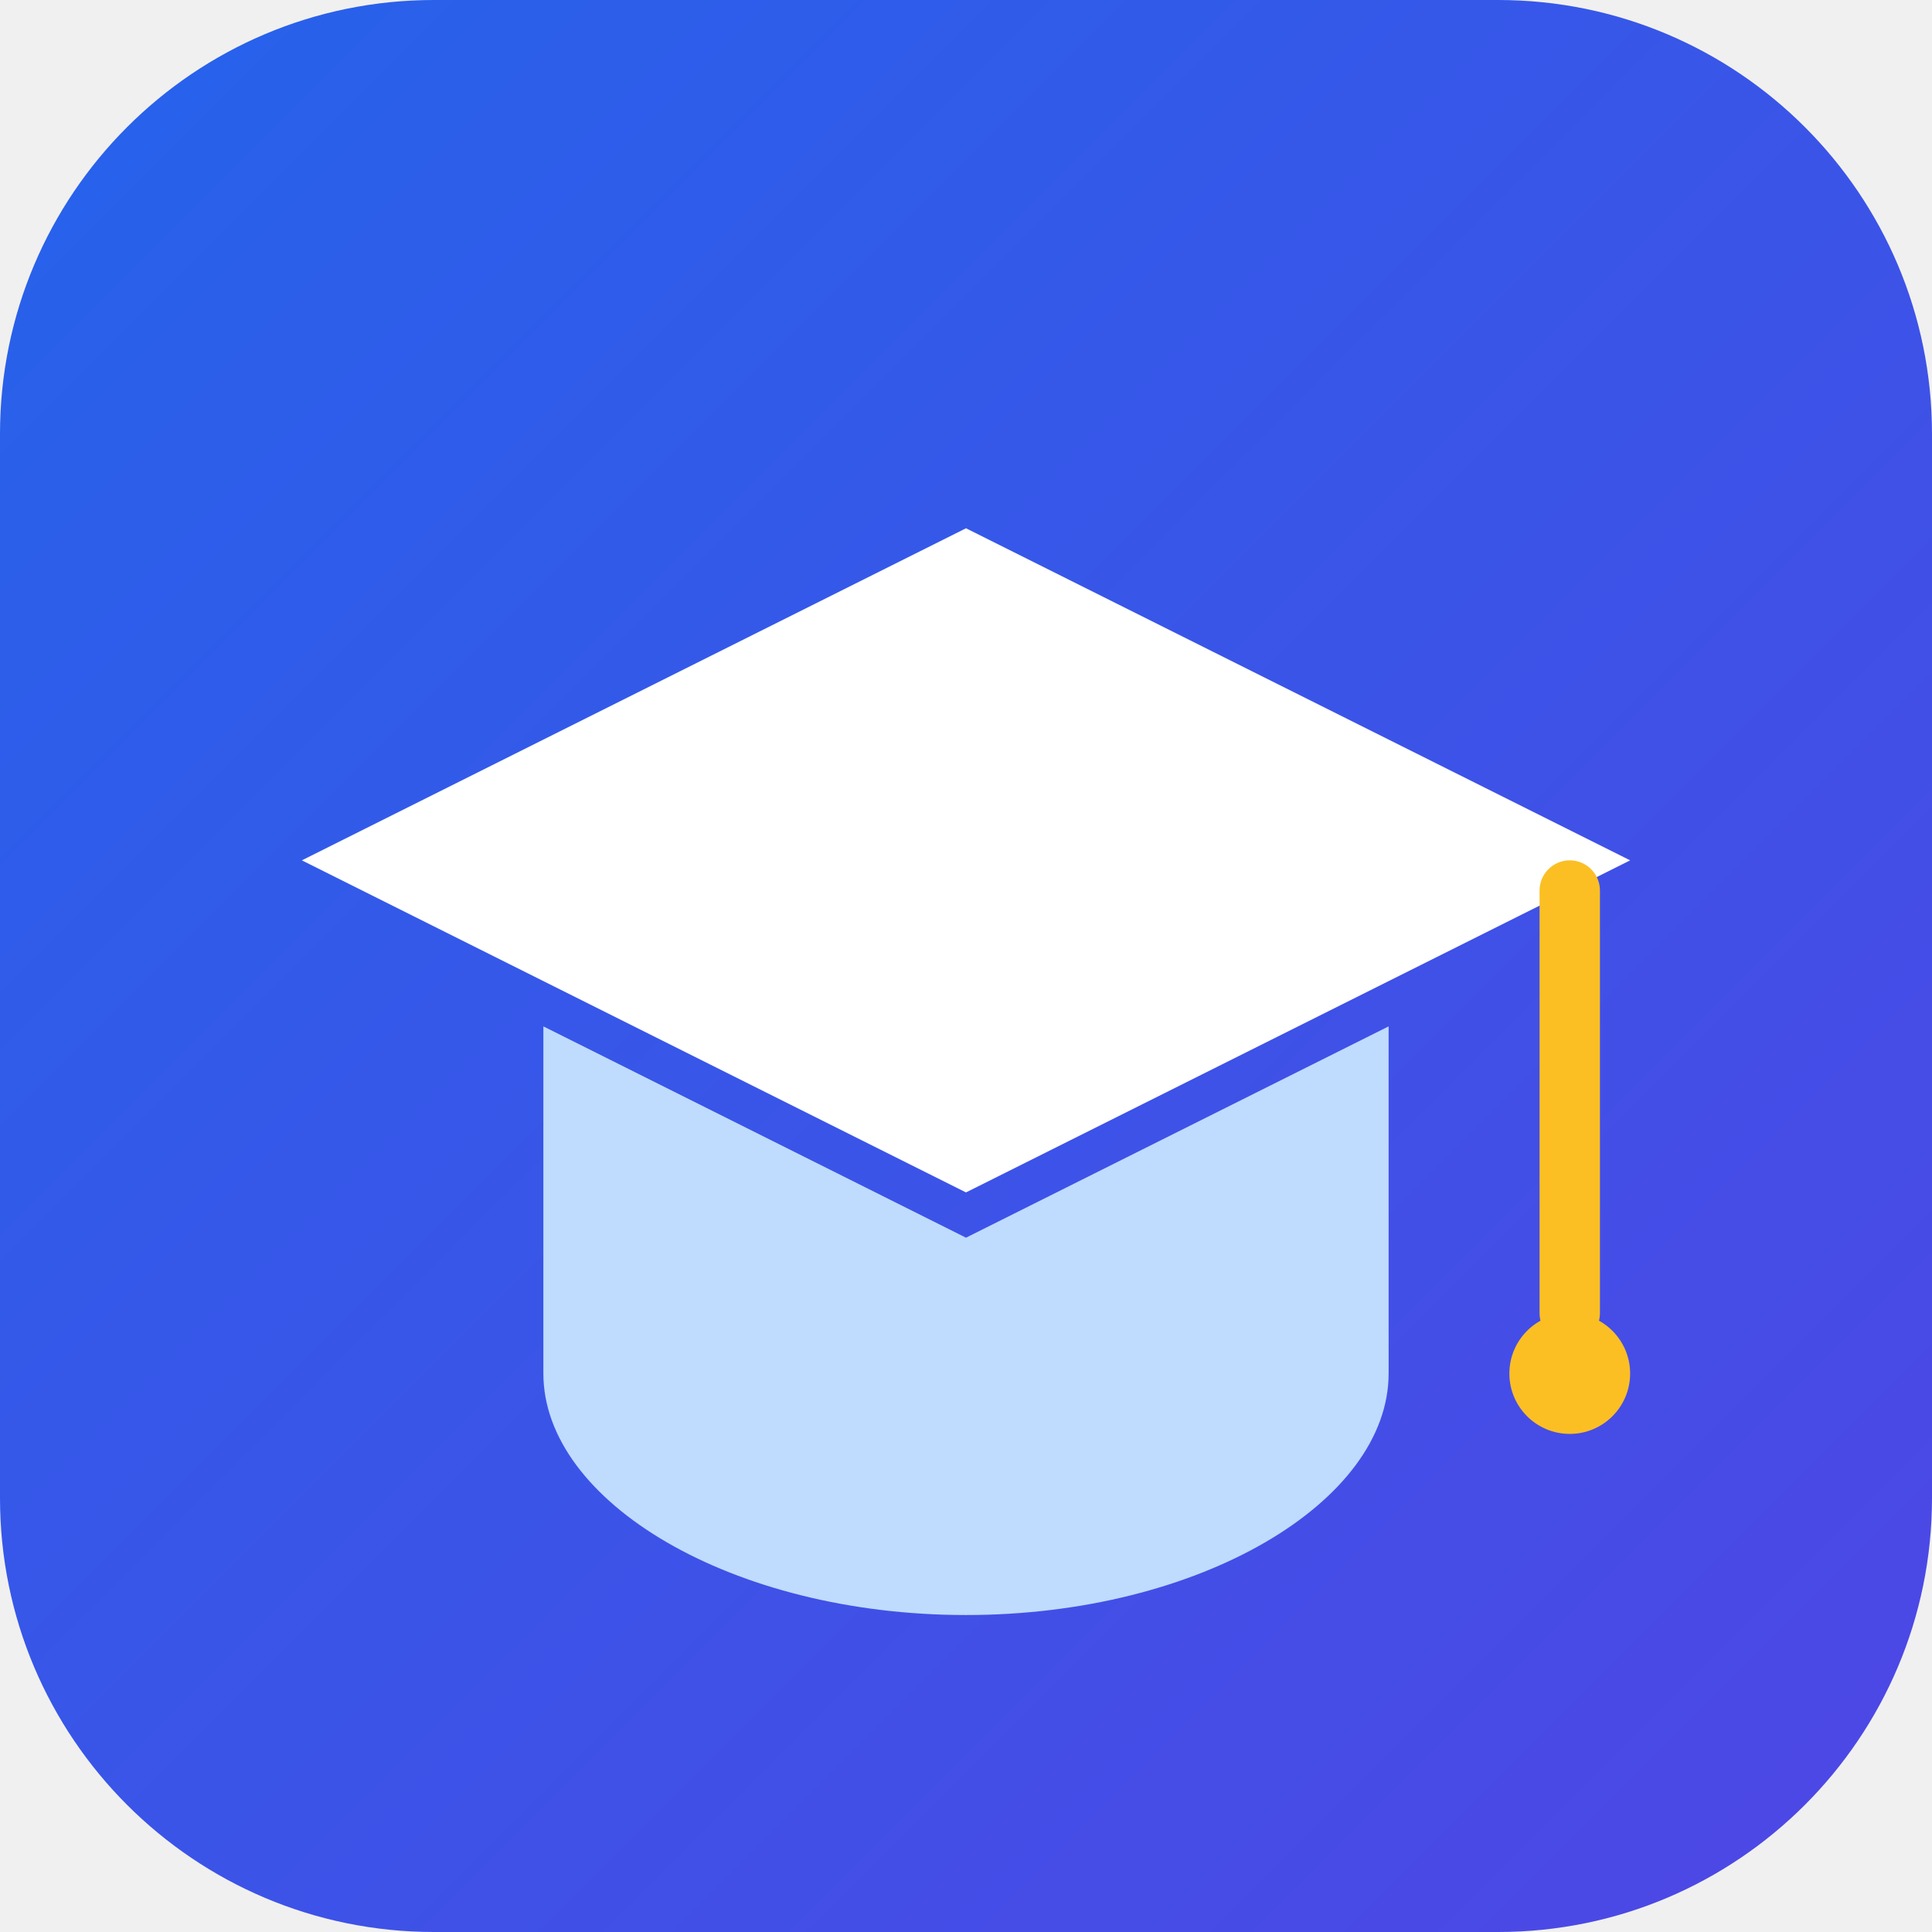
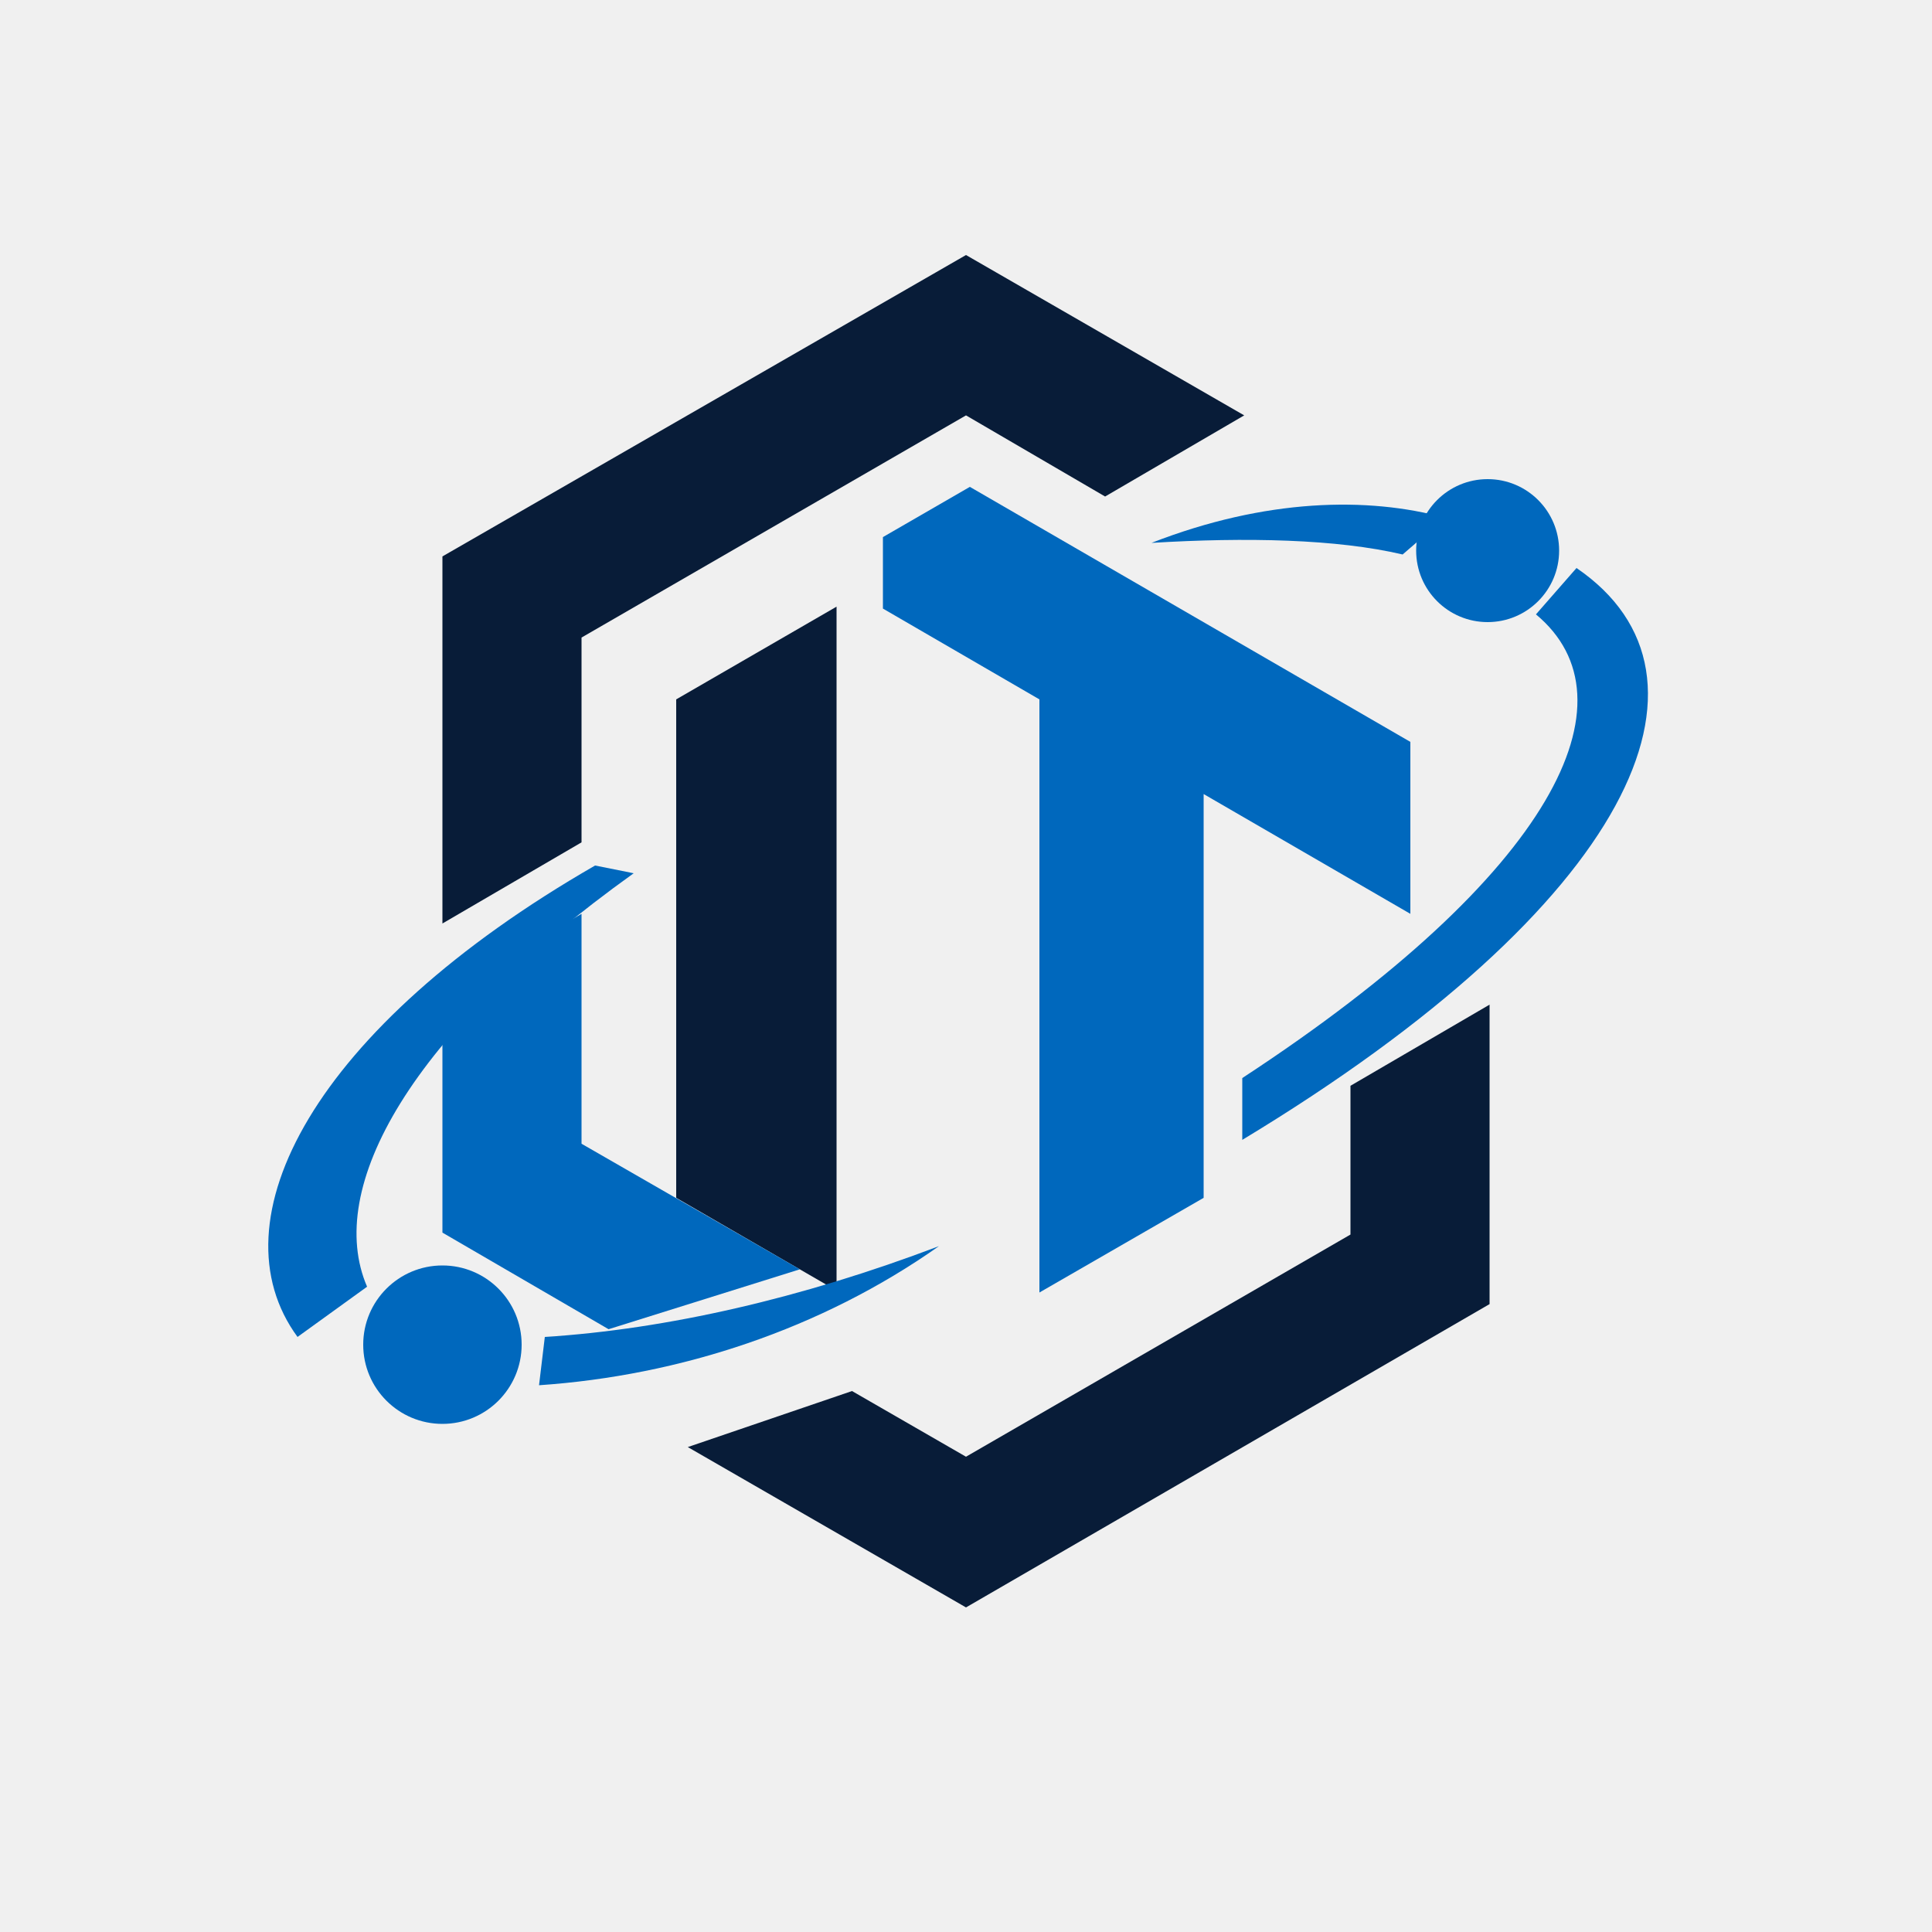
- <svg xmlns="http://www.w3.org/2000/svg" viewBox="0 0 512 512" width="512" height="512">
-   <defs>
-     <linearGradient id="bg" x1="0%" y1="0%" x2="100%" y2="100%">
-       <stop offset="0%" stop-color="#2563eb" />
-       <stop offset="100%" stop-color="#4f46e5" />
-     </linearGradient>
-   </defs>
-   <rect width="512" height="512" rx="115" fill="url(#bg)" />
-   <g transform="translate(80, 100)">
-     <path d="M176 40L352 128L176 216L0 128L176 40Z" fill="#ffffff" />
-     <path d="M64 172V264C64 298 114 328 176 328C238 328 288 298 288 264V172L176 228L64 172Z" fill="#bfdbfe" />
-     <rect x="328" y="128" width="16" height="128" rx="8" fill="#fbbf24" />
-     <circle cx="336" cy="264" r="16" fill="#fbbf24" />
+ <svg xmlns="http://www.w3.org/2000/svg" viewBox="0 0 1000 1000" width="100%" height="100%">
+   <g transform="translate(0, 0)">
+     <polygon points="500,132 644,215 572,257 500,215 301,330 301,436 229,478 229,288" fill="#081c38" />
+     <polygon points="771,520 771,675 500,832 356,749 441,720 500,754 699,639 699,562" fill="#081c38" />
+     <polygon points="350,362 433,314 433,668 350,620" fill="#081c38" />
+     <polygon points="229,515 301,473 301,592 414,657 315,688 229,638" fill="#0068bd" />
+     <polygon points="502,252 730,384 730,473 623,411 623,620 538,669 538,362 457,315 457,278" fill="#0068bd" />
+     <path d="M 596,281 C 655,258 708,257 748,268 L 726,287 C 692,279 645,278 596,281 Z" fill="#0068bd" />
+     <circle cx="770" cy="285" r="37" fill="#0068bd" />
+     <path d="M 816,294 C 898,350 845,468 643,590 L 643,558 C 805,452 848,362 795,318 Z" fill="#0068bd" />
+     <path d="M 328,452 C 212,535 168,615 190,666 L 154,692 C 110,632 162,532 308,448 Z" fill="#0068bd" />
+     <circle cx="229" cy="696" r="41" fill="#0068bd" />
+     <path d="M 282,692 C 345,688 415,672 486,645 C 425,688 352,712 279,717 Z" fill="#0068bd" />
  </g>
</svg>
